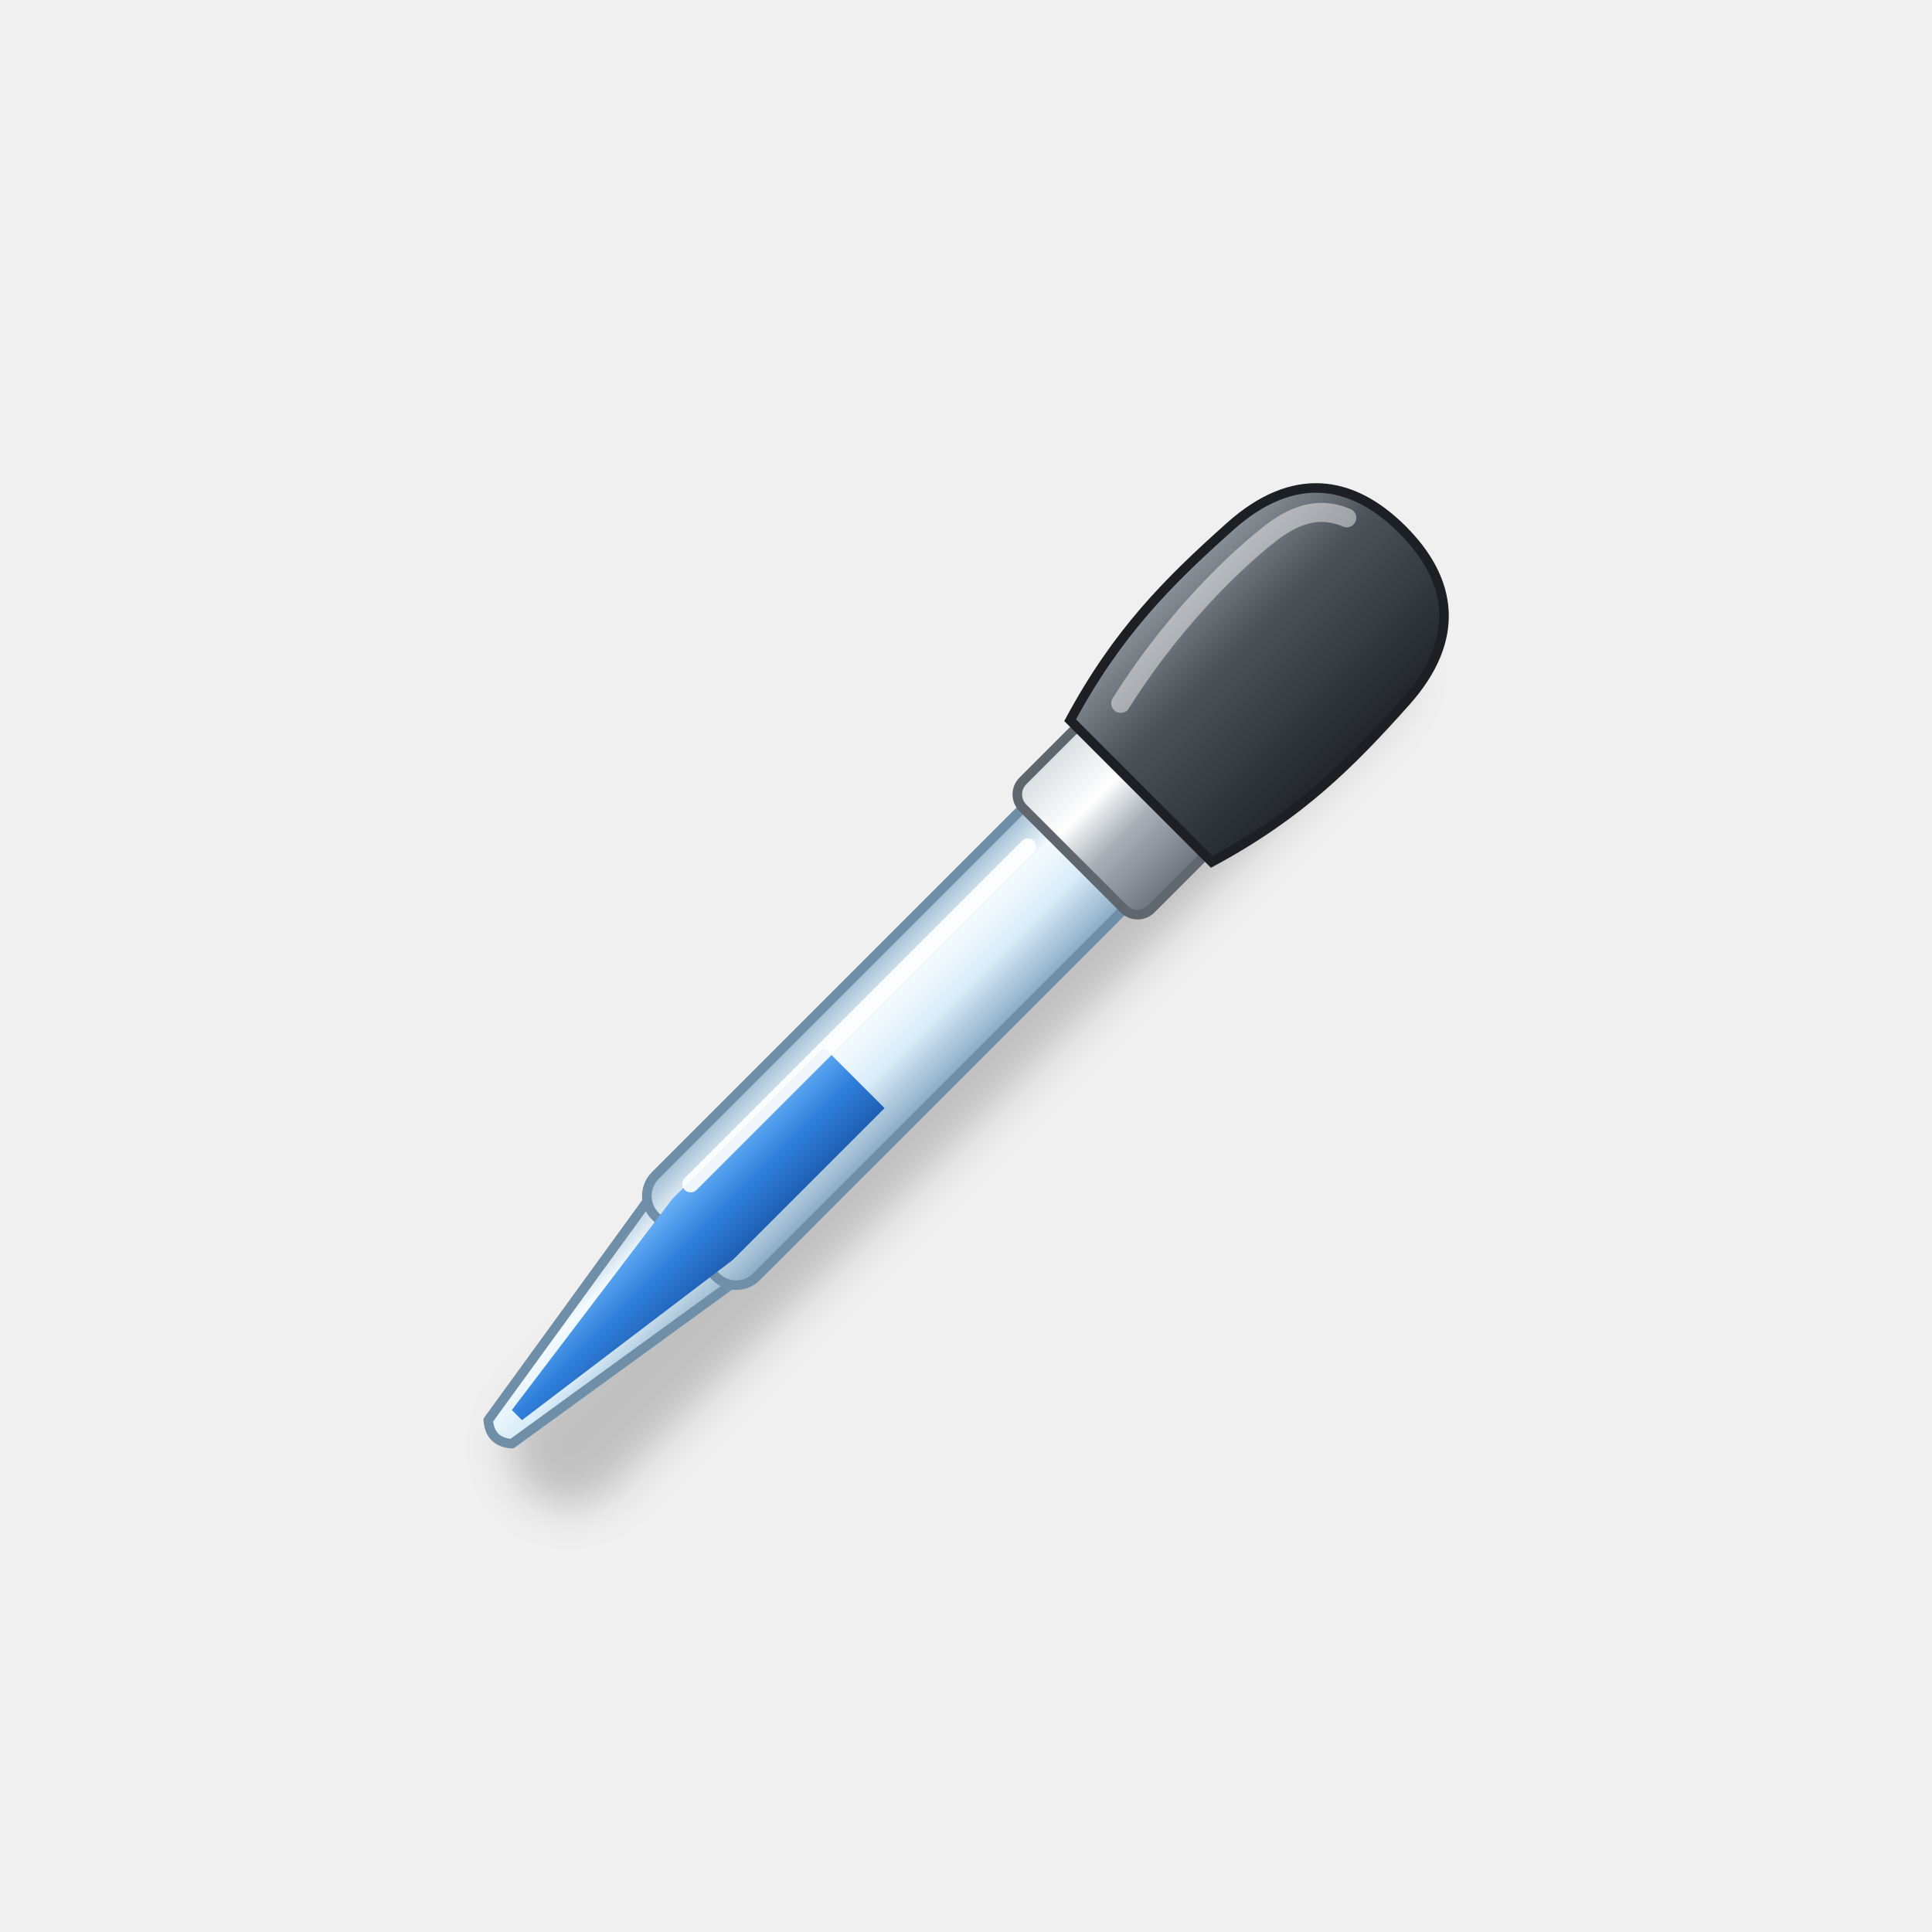
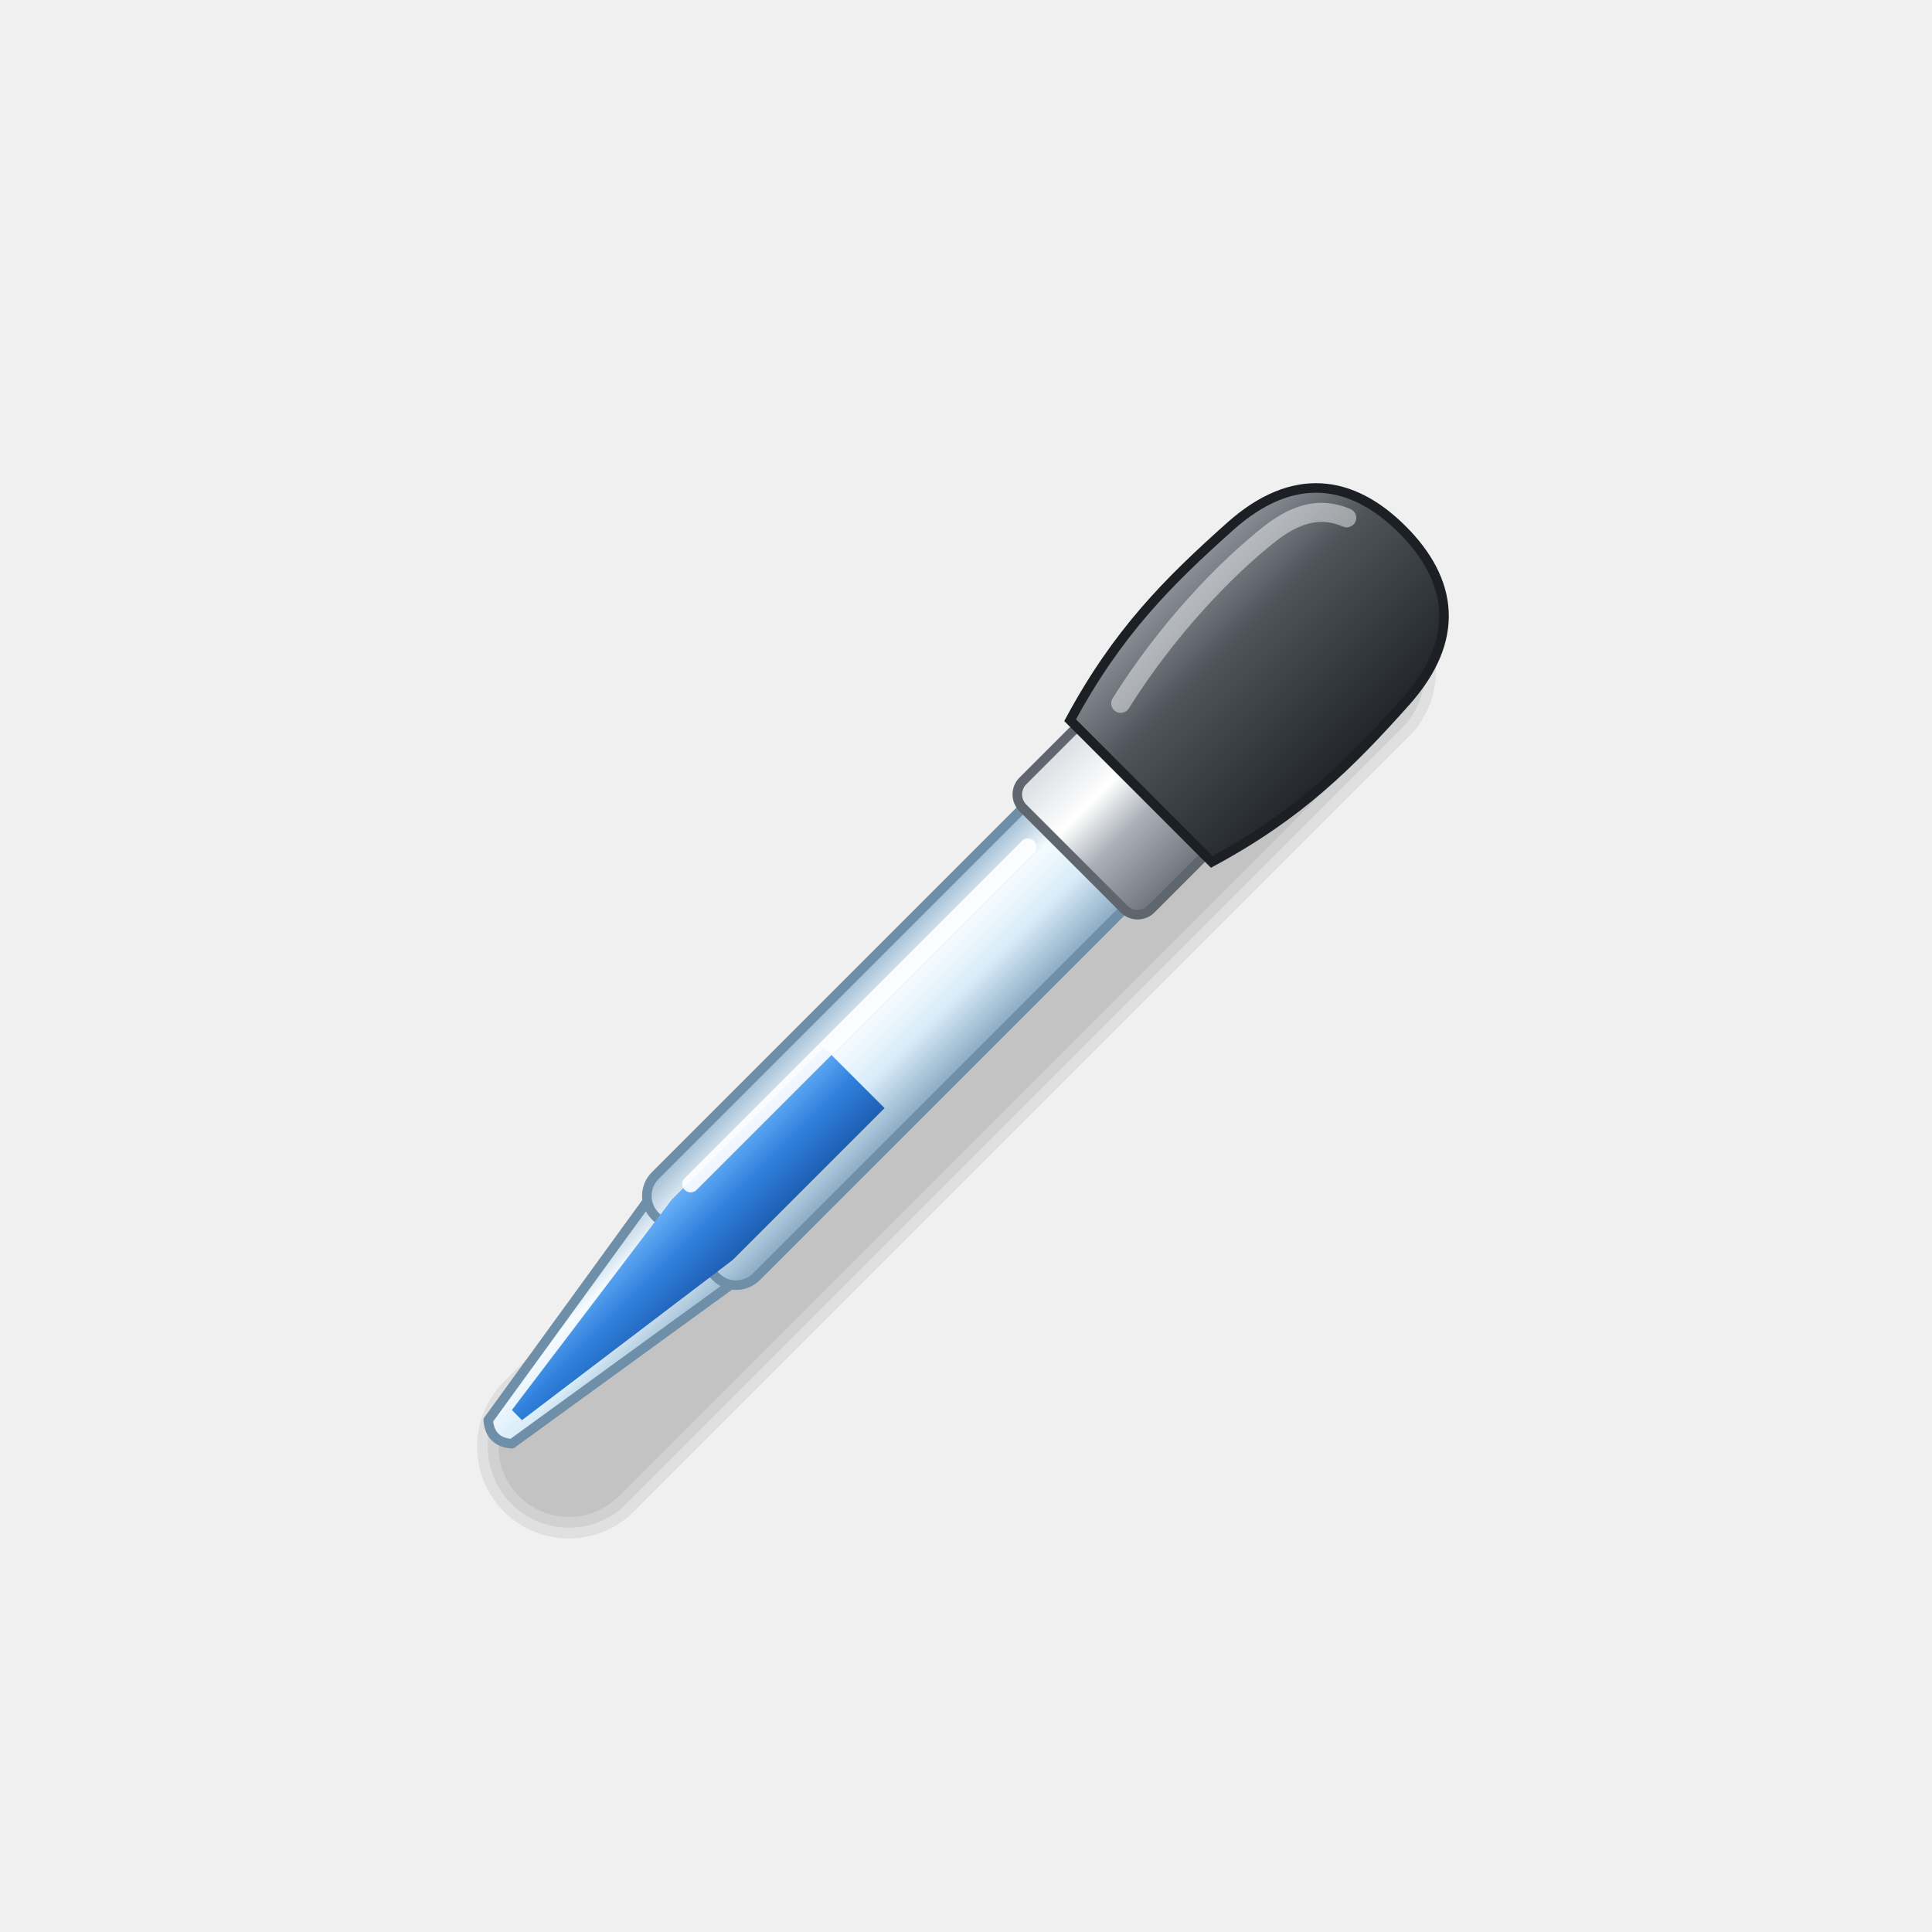
<svg xmlns="http://www.w3.org/2000/svg" width="32" height="32" viewBox="-15.35 -17.65 81 81" fill="none">
  <defs>
    <linearGradient id="pipette-glass" gradientUnits="userSpaceOnUse" x1="0" y1="-3" x2="0" y2="3">
      <stop offset="0" stop-color="#9fbcd2" />
      <stop offset="0.3" stop-color="#f4fbff" />
      <stop offset="0.6" stop-color="#d9ecf8" />
      <stop offset="1" stop-color="#86a8c2" />
    </linearGradient>
    <linearGradient id="pipette-liquid" gradientUnits="userSpaceOnUse" x1="0" y1="-2.4" x2="0" y2="2.4">
      <stop offset="0" stop-color="#7cc0ff" />
      <stop offset="0.5" stop-color="#2f80dc" />
      <stop offset="1" stop-color="#1a54a6" />
    </linearGradient>
    <linearGradient id="pipette-collar" gradientUnits="userSpaceOnUse" x1="0" y1="-3.8" x2="0" y2="3.8">
      <stop offset="0" stop-color="#d9dde1" />
      <stop offset="0.35" stop-color="#ffffff" />
      <stop offset="0.6" stop-color="#a9b0b7" />
      <stop offset="1" stop-color="#6c737a" />
    </linearGradient>
    <linearGradient id="pipette-bulb" gradientUnits="userSpaceOnUse" x1="0" y1="-5.2" x2="0" y2="5.2">
      <stop offset="0" stop-color="#8a9097" />
      <stop offset="0.35" stop-color="#4d5359" />
      <stop offset="1" stop-color="#22262a" />
    </linearGradient>
-     <filter id="pipette-blur" color-interpolation-filters="sRGB" x="-20%" y="-20%" width="140%" height="140%">
-       <feGaussianBlur stdDeviation="0.9" />
-     </filter>
  </defs>
-   <path d="M8.5 43L41 10.5" stroke="#000000" stroke-width="5" stroke-linecap="round" opacity="0.2" filter="url(#pipette-blur)" />
+   <path d="M8.5 43L41 10.5" stroke="#000000" stroke-width="5.9" stroke-linecap="round" opacity="0.067" />
+   <path d="M8.5 43L41 10.5" stroke="#000000" stroke-width="6.8" stroke-linecap="round" opacity="0.067" />
+   <path d="M8.5 43L41 10.5" stroke="#000000" stroke-width="7.7" stroke-linecap="round" opacity="0.067" />
  <g transform="translate(24 24) rotate(-45)">
    <path d="M-26 -0.7Q-26.6 0 -26 0.7L-14 2.6V-2.6Z" fill="url(#pipette-glass)" stroke="#6f8ea8" stroke-width="0.4" stroke-linejoin="round" />
    <rect x="-15" y="-3" width="24" height="6" rx="1.2" fill="url(#pipette-glass)" stroke="#6f8ea8" stroke-width="0.4" />
    <path d="M-25 -0.3L-14 -1.8H-5V1.8H-14L-25 0.3Z" fill="url(#pipette-liquid)" />
    <path d="M-13 -1.7H7" stroke="#ffffff" stroke-width="0.7" stroke-linecap="round" opacity="0.9" />
    <rect x="8" y="-3.8" width="4.5" height="7.6" rx="0.8" fill="url(#pipette-collar)" stroke="#5f666d" stroke-width="0.4" />
    <path d="M12 -4.2C16 -5.4 19 -5.4 22.5 -5.2C26 -5 27.5 -3 27.5 0C27.5 3 26 5 22.5 5.2C19 5.4 16 5.4 12 4.2Z" fill="url(#pipette-bulb)" stroke="#1c1f23" stroke-width="0.4" />
    <path d="M14 -3.2C17.5 -4 21 -4.1 23.5 -3.8C25 -3.6 25.8 -3 26.2 -2" stroke="#ffffff" stroke-width="0.8" stroke-linecap="round" opacity="0.45" />
  </g>
</svg>
